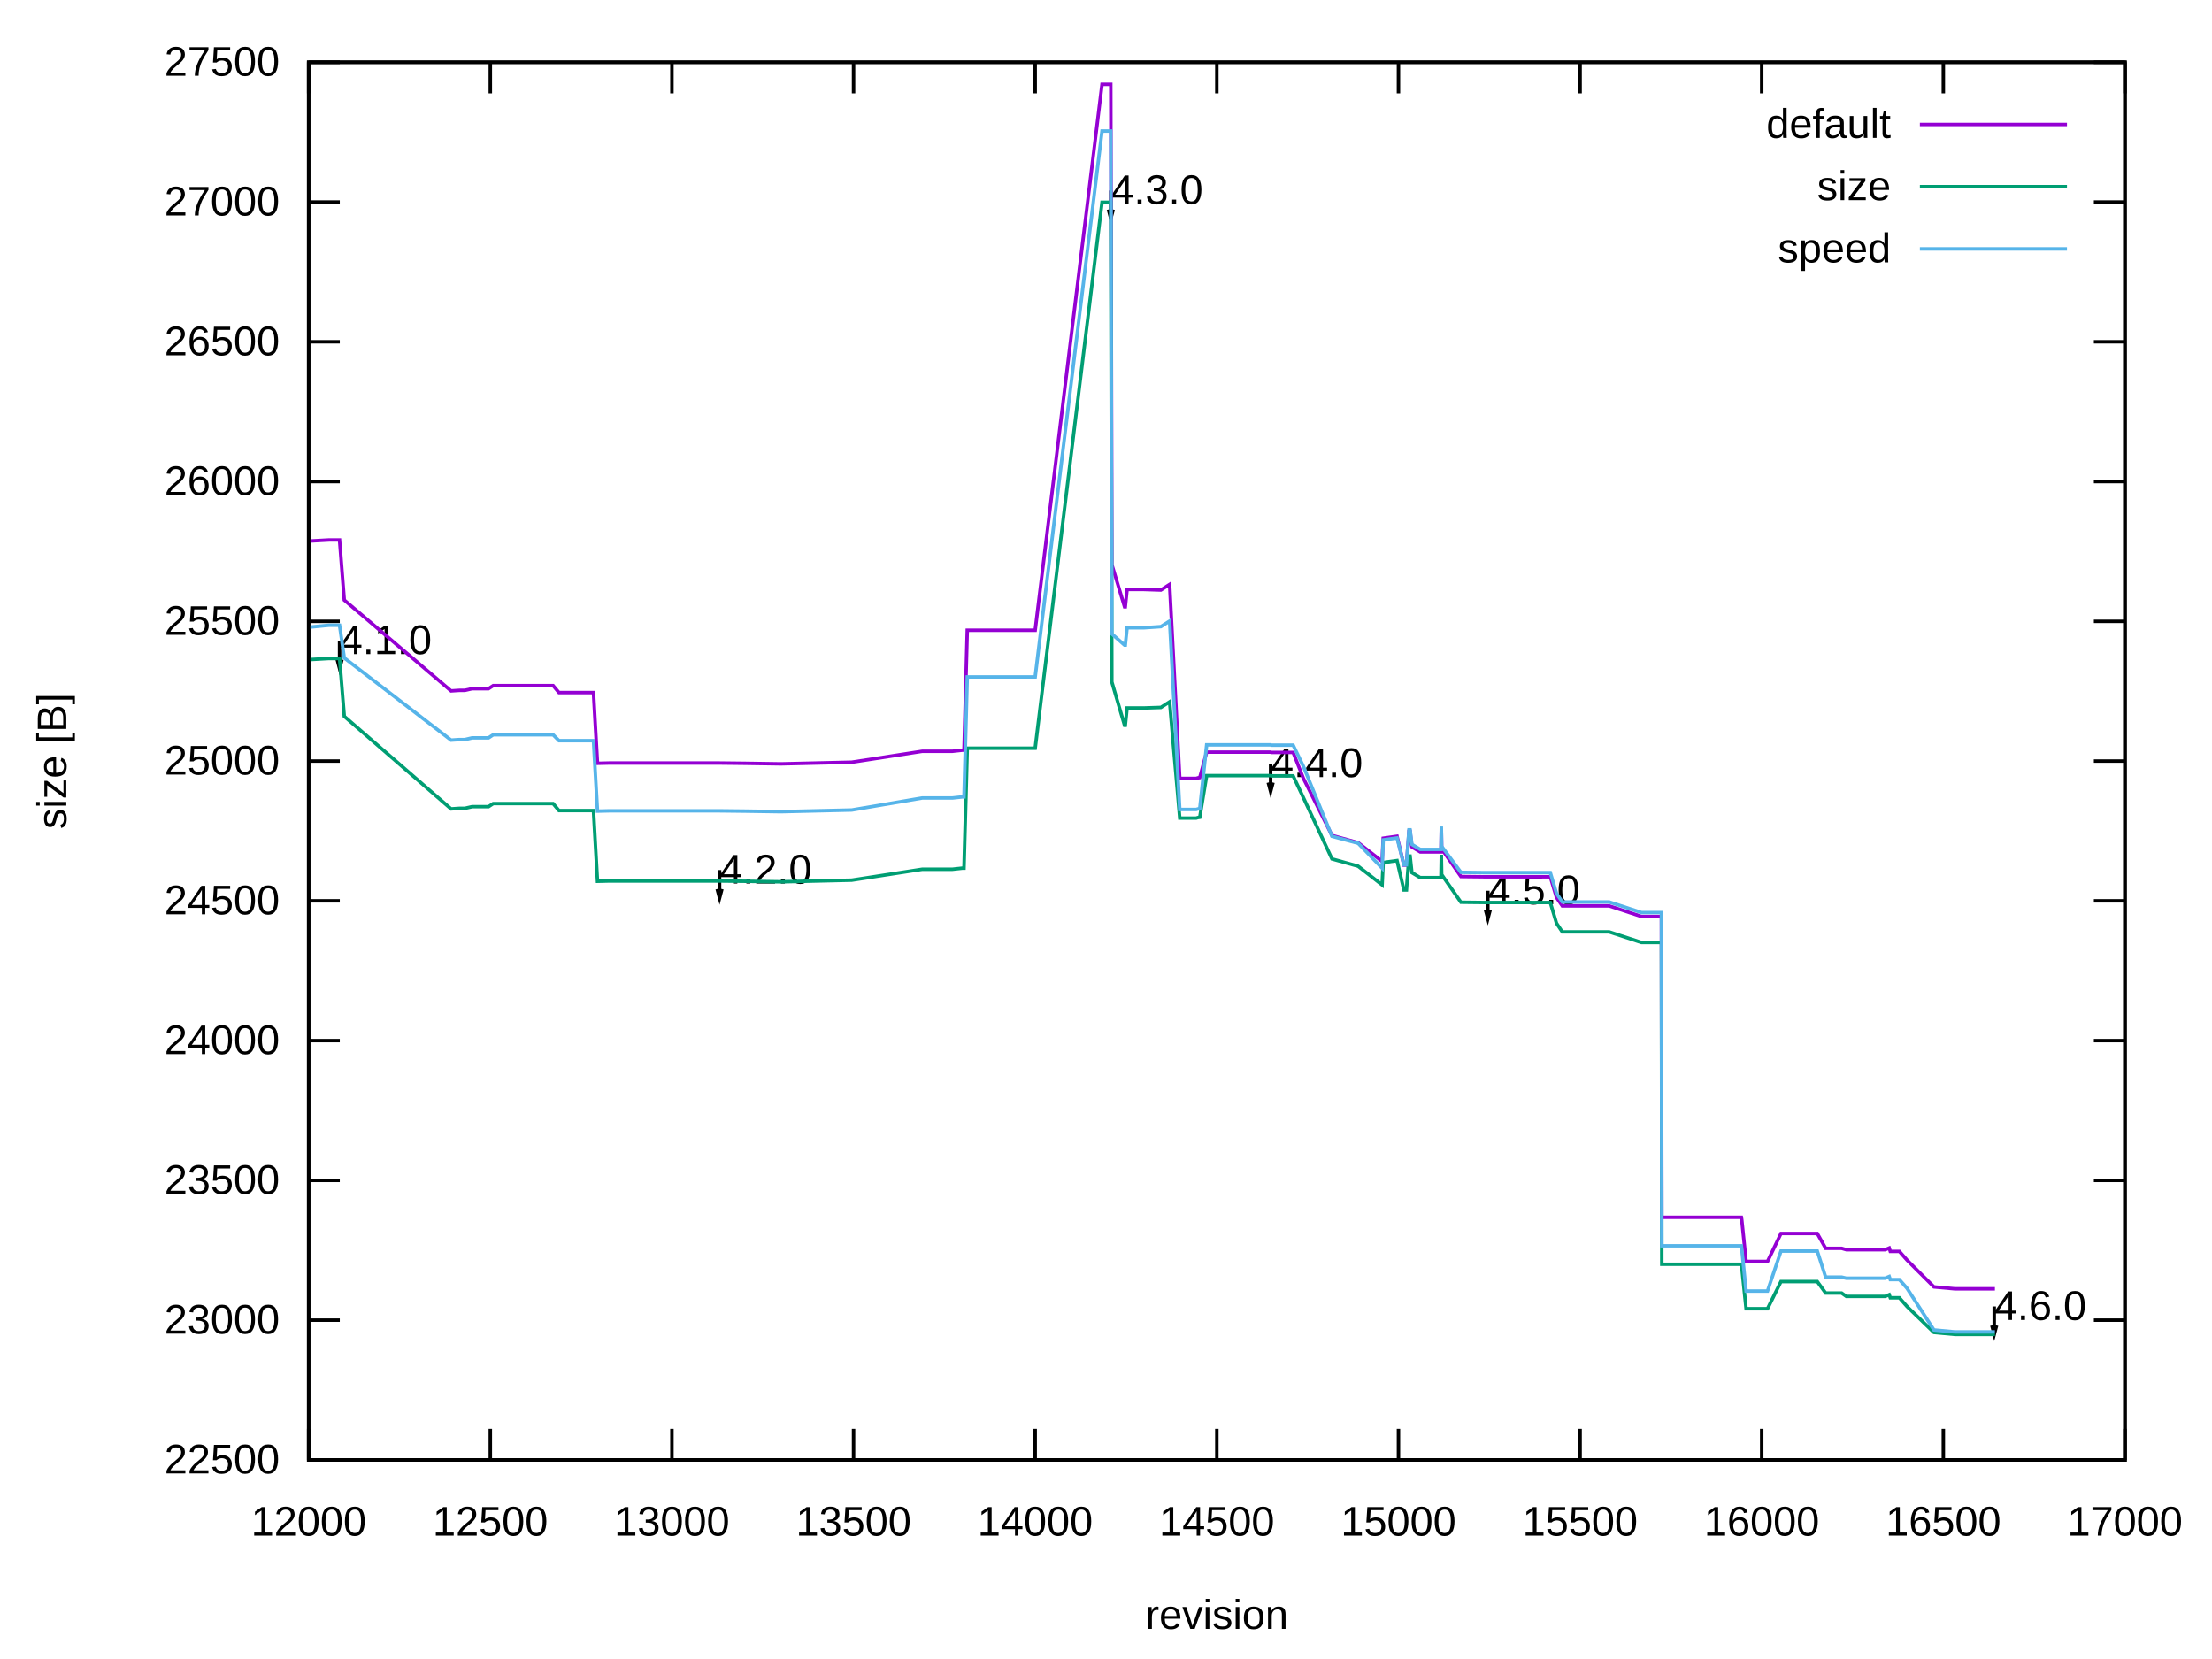
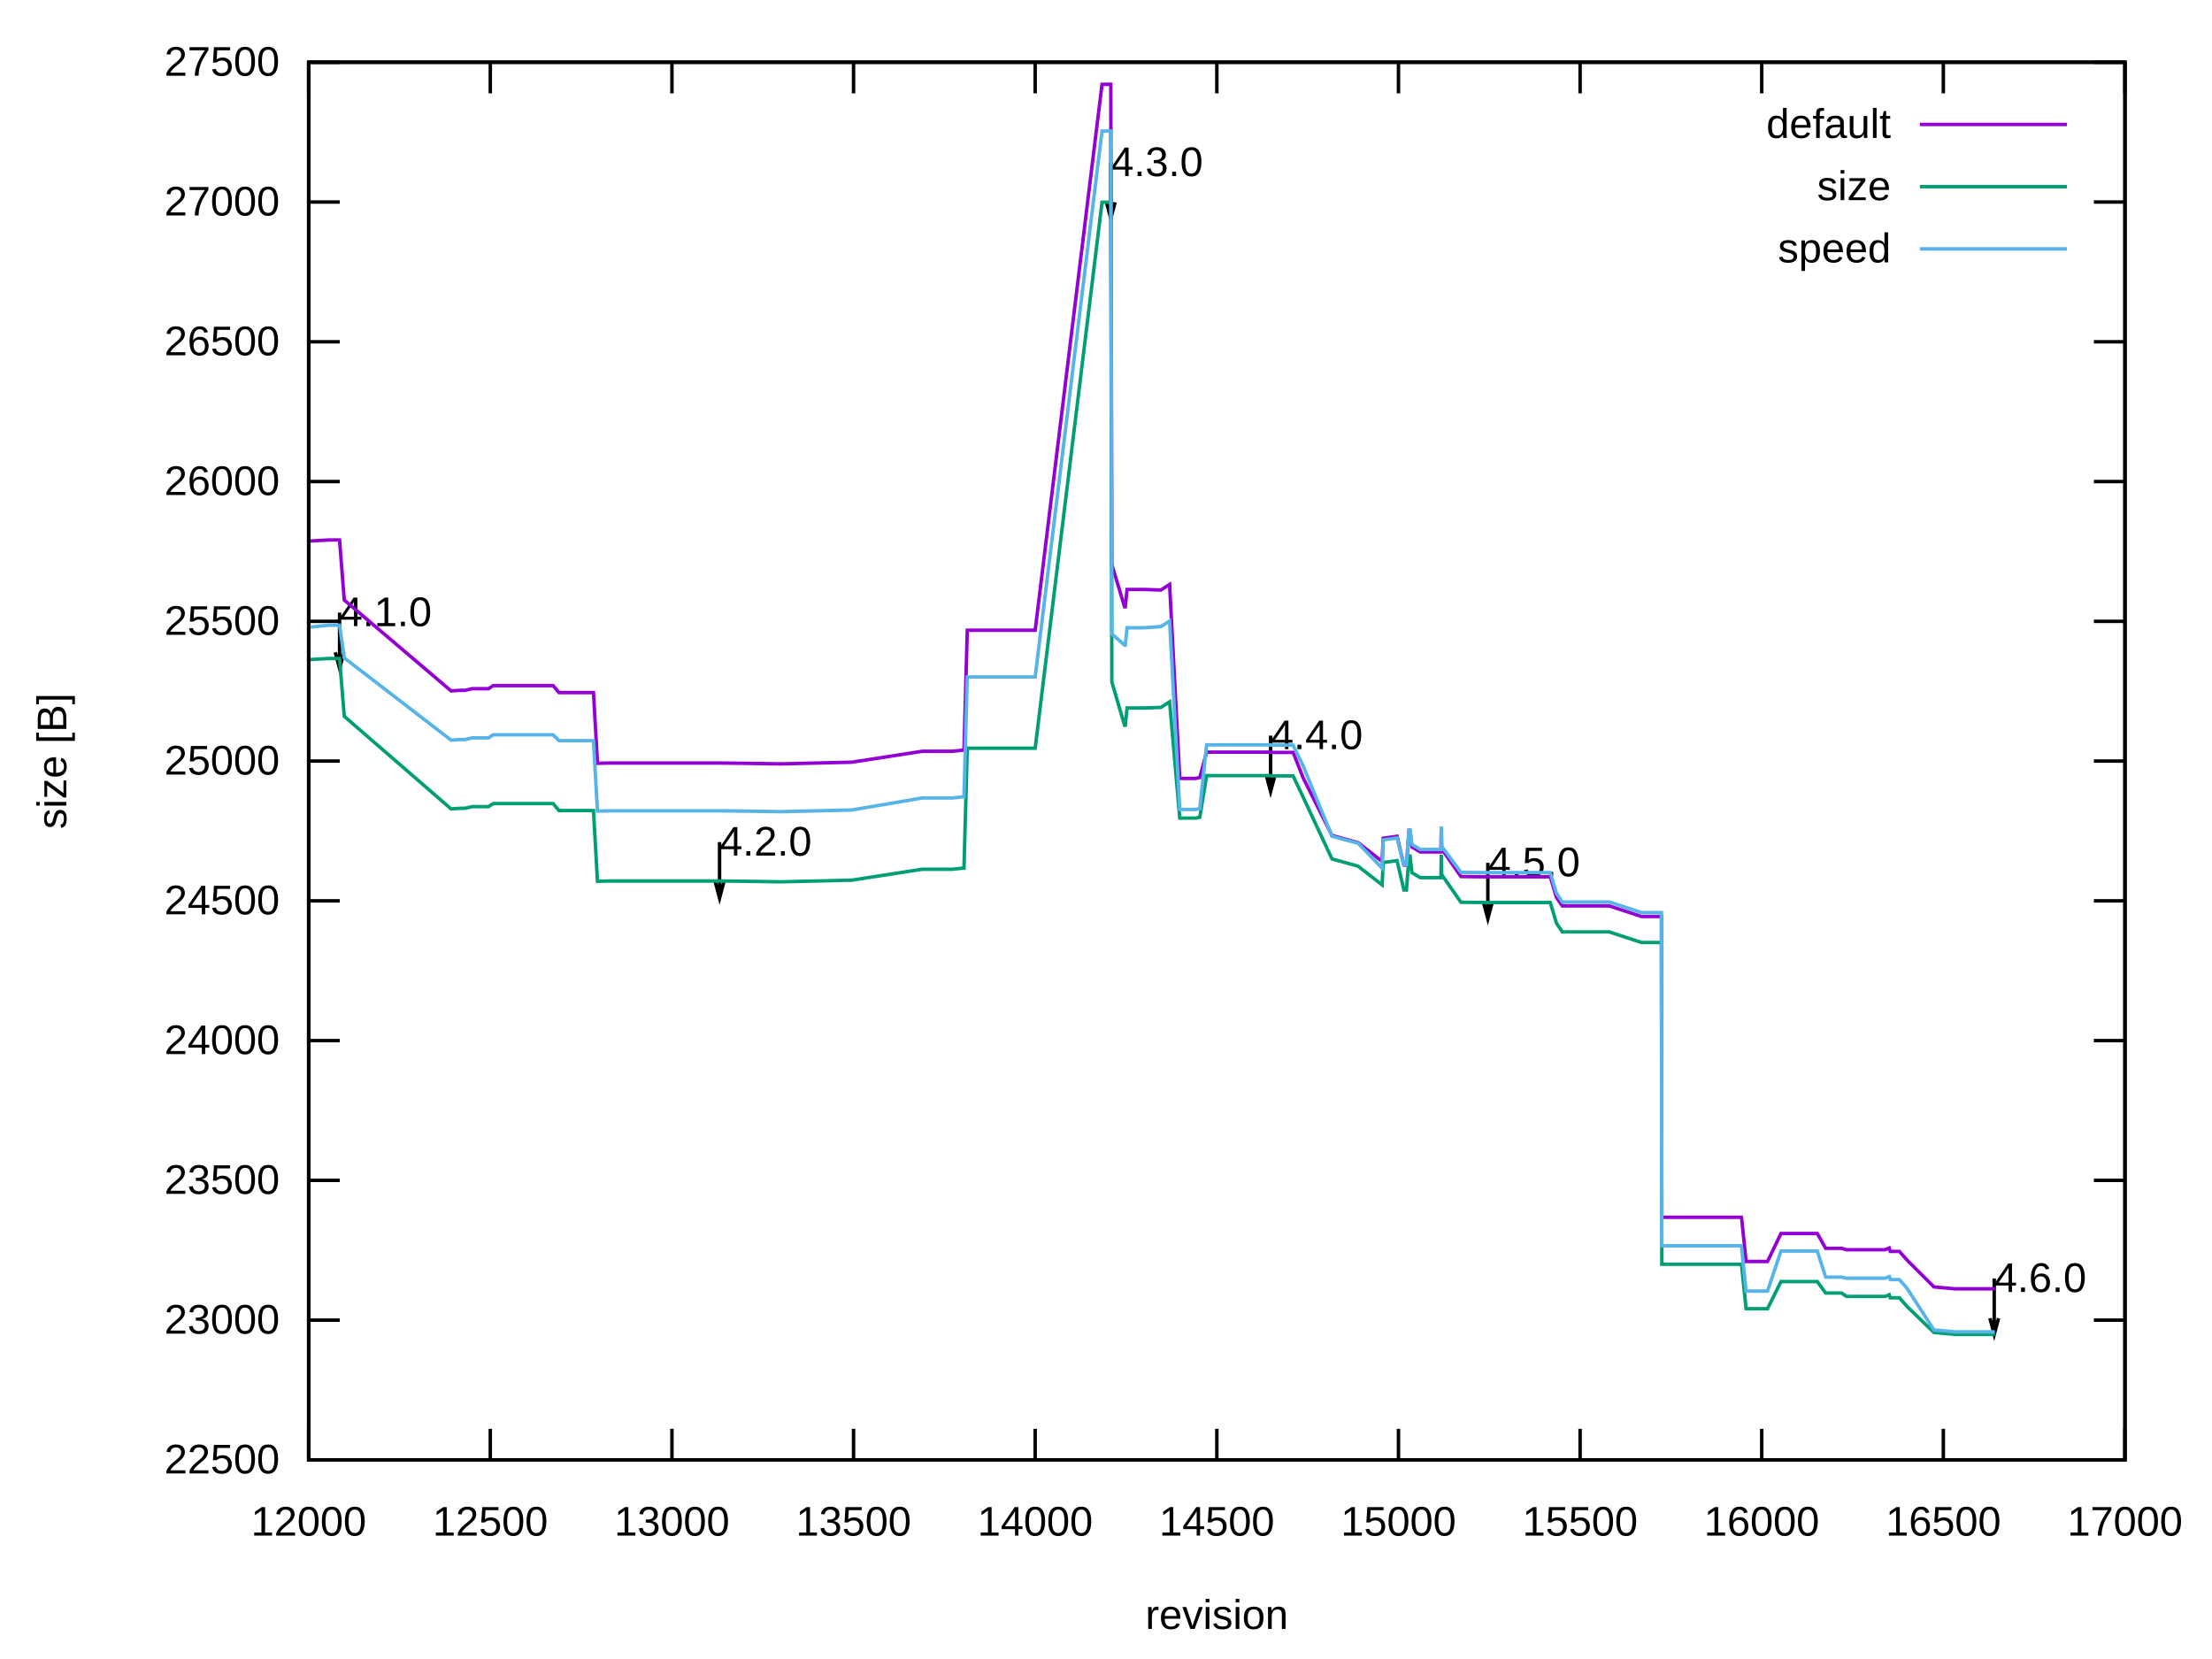
<svg xmlns="http://www.w3.org/2000/svg" xmlns:xlink="http://www.w3.org/1999/xlink" width="640" height="480" viewBox="0 0 640 480">
  <g id="gnuplot_canvas">
    <rect x="0" y="0" width="640" height="480" fill="none" />
    <defs>
      <circle id="gpDot" r="0.5" stroke-width="0.5" stroke="currentColor" />
      <path id="gpPt0" stroke-width="0.222" stroke="currentColor" d="M-1,0 h2 M0,-1 v2" />
      <path id="gpPt1" stroke-width="0.222" stroke="currentColor" d="M-1,-1 L1,1 M1,-1 L-1,1" />
      <path id="gpPt2" stroke-width="0.222" stroke="currentColor" d="M-1,0 L1,0 M0,-1 L0,1 M-1,-1 L1,1 M-1,1 L1,-1" />
      <rect id="gpPt3" stroke-width="0.222" stroke="currentColor" x="-1" y="-1" width="2" height="2" />
      <rect id="gpPt4" stroke-width="0.222" stroke="currentColor" fill="currentColor" x="-1" y="-1" width="2" height="2" />
      <circle id="gpPt5" stroke-width="0.222" stroke="currentColor" cx="0" cy="0" r="1" />
      <use xlink:href="#gpPt5" id="gpPt6" fill="currentColor" stroke="none" />
      <path id="gpPt7" stroke-width="0.222" stroke="currentColor" d="M0,-1.33 L-1.33,0.67 L1.33,0.67 z" />
      <use xlink:href="#gpPt7" id="gpPt8" fill="currentColor" stroke="none" />
      <use xlink:href="#gpPt7" id="gpPt9" stroke="currentColor" transform="rotate(180)" />
      <use xlink:href="#gpPt9" id="gpPt10" fill="currentColor" stroke="none" />
      <use xlink:href="#gpPt3" id="gpPt11" stroke="currentColor" transform="rotate(45)" />
      <use xlink:href="#gpPt11" id="gpPt12" fill="currentColor" stroke="none" />
      <path id="gpPt13" stroke-width="0.222" stroke="currentColor" d="M0,1.330 L1.265,0.411 L0.782,-1.067 L-0.782,-1.076 L-1.265,0.411 z" />
      <use xlink:href="#gpPt13" id="gpPt14" fill="currentColor" stroke="none" />
      <filter id="textbox" filterUnits="objectBoundingBox" x="0" y="0" height="1" width="1">
        <feFlood flood-color="white" flood-opacity="1" result="bgnd" />
        <feComposite in="SourceGraphic" in2="bgnd" operator="atop" />
      </filter>
      <filter id="greybox" filterUnits="objectBoundingBox" x="0" y="0" height="1" width="1">
        <feFlood flood-color="lightgrey" flood-opacity="1" result="grey" />
        <feComposite in="SourceGraphic" in2="grey" operator="atop" />
      </filter>
    </defs>
    <g fill="none" color="white" stroke="currentColor" stroke-width="1.00" stroke-linecap="butt" stroke-linejoin="miter">
</g>
    <g fill="none" color="black" stroke="currentColor" stroke-width="1.00" stroke-linecap="butt" stroke-linejoin="miter">
      <path stroke="black" d="M89.31,422.40 L98.31,422.40 M614.82,422.40 L605.82,422.40  " />
      <g transform="translate(80.92,426.30)" stroke="none" fill="black" font-family="Arial" font-size="12.00" text-anchor="end">
        <text>
          <tspan font-family="Arial"> 22500</tspan>
        </text>
      </g>
    </g>
    <g fill="none" color="black" stroke="currentColor" stroke-width="1.00" stroke-linecap="butt" stroke-linejoin="miter">
      <path stroke="black" d="M89.31,381.96 L98.31,381.96 M614.82,381.96 L605.82,381.96  " />
      <g transform="translate(80.92,385.86)" stroke="none" fill="black" font-family="Arial" font-size="12.00" text-anchor="end">
        <text>
          <tspan font-family="Arial"> 23000</tspan>
        </text>
      </g>
    </g>
    <g fill="none" color="black" stroke="currentColor" stroke-width="1.00" stroke-linecap="butt" stroke-linejoin="miter">
      <path stroke="black" d="M89.31,341.52 L98.31,341.52 M614.82,341.52 L605.82,341.52  " />
      <g transform="translate(80.92,345.42)" stroke="none" fill="black" font-family="Arial" font-size="12.00" text-anchor="end">
        <text>
          <tspan font-family="Arial"> 23500</tspan>
        </text>
      </g>
    </g>
    <g fill="none" color="black" stroke="currentColor" stroke-width="1.00" stroke-linecap="butt" stroke-linejoin="miter">
      <path stroke="black" d="M89.31,301.08 L98.31,301.08 M614.82,301.08 L605.82,301.08  " />
      <g transform="translate(80.92,304.98)" stroke="none" fill="black" font-family="Arial" font-size="12.00" text-anchor="end">
        <text>
          <tspan font-family="Arial"> 24000</tspan>
        </text>
      </g>
    </g>
    <g fill="none" color="black" stroke="currentColor" stroke-width="1.00" stroke-linecap="butt" stroke-linejoin="miter">
      <path stroke="black" d="M89.31,260.64 L98.31,260.64 M614.82,260.64 L605.82,260.64  " />
      <g transform="translate(80.92,264.54)" stroke="none" fill="black" font-family="Arial" font-size="12.00" text-anchor="end">
        <text>
          <tspan font-family="Arial"> 24500</tspan>
        </text>
      </g>
    </g>
    <g fill="none" color="black" stroke="currentColor" stroke-width="1.00" stroke-linecap="butt" stroke-linejoin="miter">
      <path stroke="black" d="M89.31,220.20 L98.31,220.20 M614.82,220.20 L605.82,220.20  " />
      <g transform="translate(80.92,224.10)" stroke="none" fill="black" font-family="Arial" font-size="12.00" text-anchor="end">
        <text>
          <tspan font-family="Arial"> 25000</tspan>
        </text>
      </g>
    </g>
    <g fill="none" color="black" stroke="currentColor" stroke-width="1.00" stroke-linecap="butt" stroke-linejoin="miter">
      <path stroke="black" d="M89.31,179.77 L98.31,179.77 M614.82,179.77 L605.82,179.77  " />
      <g transform="translate(80.92,183.67)" stroke="none" fill="black" font-family="Arial" font-size="12.00" text-anchor="end">
        <text>
          <tspan font-family="Arial"> 25500</tspan>
        </text>
      </g>
    </g>
    <g fill="none" color="black" stroke="currentColor" stroke-width="1.00" stroke-linecap="butt" stroke-linejoin="miter">
      <path stroke="black" d="M89.31,139.33 L98.31,139.33 M614.82,139.33 L605.82,139.33  " />
      <g transform="translate(80.92,143.23)" stroke="none" fill="black" font-family="Arial" font-size="12.00" text-anchor="end">
        <text>
          <tspan font-family="Arial"> 26000</tspan>
        </text>
      </g>
    </g>
    <g fill="none" color="black" stroke="currentColor" stroke-width="1.00" stroke-linecap="butt" stroke-linejoin="miter">
      <path stroke="black" d="M89.31,98.89 L98.31,98.89 M614.82,98.89 L605.82,98.89  " />
      <g transform="translate(80.92,102.79)" stroke="none" fill="black" font-family="Arial" font-size="12.00" text-anchor="end">
        <text>
          <tspan font-family="Arial"> 26500</tspan>
        </text>
      </g>
    </g>
    <g fill="none" color="black" stroke="currentColor" stroke-width="1.00" stroke-linecap="butt" stroke-linejoin="miter">
      <path stroke="black" d="M89.31,58.45 L98.31,58.45 M614.82,58.45 L605.82,58.45  " />
      <g transform="translate(80.92,62.35)" stroke="none" fill="black" font-family="Arial" font-size="12.00" text-anchor="end">
        <text>
          <tspan font-family="Arial"> 27000</tspan>
        </text>
      </g>
    </g>
    <g fill="none" color="black" stroke="currentColor" stroke-width="1.00" stroke-linecap="butt" stroke-linejoin="miter">
      <path stroke="black" d="M89.31,18.01 L98.31,18.01 M614.82,18.01 L605.82,18.01  " />
      <g transform="translate(80.92,21.91)" stroke="none" fill="black" font-family="Arial" font-size="12.00" text-anchor="end">
        <text>
          <tspan font-family="Arial"> 27500</tspan>
        </text>
      </g>
    </g>
    <g fill="none" color="black" stroke="currentColor" stroke-width="1.00" stroke-linecap="butt" stroke-linejoin="miter">
      <path stroke="black" d="M89.31,422.40 L89.31,413.40 M89.31,18.01 L89.31,27.01  " />
      <g transform="translate(89.31,444.30)" stroke="none" fill="black" font-family="Arial" font-size="12.00" text-anchor="middle">
        <text>
          <tspan font-family="Arial"> 12000</tspan>
        </text>
      </g>
    </g>
    <g fill="none" color="black" stroke="currentColor" stroke-width="1.00" stroke-linecap="butt" stroke-linejoin="miter">
      <path stroke="black" d="M141.86,422.40 L141.86,413.40 M141.86,18.01 L141.86,27.01  " />
      <g transform="translate(141.86,444.30)" stroke="none" fill="black" font-family="Arial" font-size="12.00" text-anchor="middle">
        <text>
          <tspan font-family="Arial"> 12500</tspan>
        </text>
      </g>
    </g>
    <g fill="none" color="black" stroke="currentColor" stroke-width="1.00" stroke-linecap="butt" stroke-linejoin="miter">
      <path stroke="black" d="M194.41,422.40 L194.41,413.40 M194.41,18.01 L194.41,27.01  " />
      <g transform="translate(194.41,444.30)" stroke="none" fill="black" font-family="Arial" font-size="12.00" text-anchor="middle">
        <text>
          <tspan font-family="Arial"> 13000</tspan>
        </text>
      </g>
    </g>
    <g fill="none" color="black" stroke="currentColor" stroke-width="1.00" stroke-linecap="butt" stroke-linejoin="miter">
      <path stroke="black" d="M246.96,422.40 L246.96,413.40 M246.96,18.01 L246.96,27.01  " />
      <g transform="translate(246.96,444.30)" stroke="none" fill="black" font-family="Arial" font-size="12.00" text-anchor="middle">
        <text>
          <tspan font-family="Arial"> 13500</tspan>
        </text>
      </g>
    </g>
    <g fill="none" color="black" stroke="currentColor" stroke-width="1.00" stroke-linecap="butt" stroke-linejoin="miter">
      <path stroke="black" d="M299.51,422.40 L299.51,413.40 M299.51,18.01 L299.51,27.01  " />
      <g transform="translate(299.51,444.30)" stroke="none" fill="black" font-family="Arial" font-size="12.00" text-anchor="middle">
        <text>
          <tspan font-family="Arial"> 14000</tspan>
        </text>
      </g>
    </g>
    <g fill="none" color="black" stroke="currentColor" stroke-width="1.00" stroke-linecap="butt" stroke-linejoin="miter">
      <path stroke="black" d="M352.07,422.40 L352.07,413.40 M352.07,18.01 L352.07,27.01  " />
      <g transform="translate(352.07,444.30)" stroke="none" fill="black" font-family="Arial" font-size="12.00" text-anchor="middle">
        <text>
          <tspan font-family="Arial"> 14500</tspan>
        </text>
      </g>
    </g>
    <g fill="none" color="black" stroke="currentColor" stroke-width="1.00" stroke-linecap="butt" stroke-linejoin="miter">
      <path stroke="black" d="M404.62,422.40 L404.62,413.40 M404.62,18.01 L404.62,27.01  " />
      <g transform="translate(404.62,444.30)" stroke="none" fill="black" font-family="Arial" font-size="12.00" text-anchor="middle">
        <text>
          <tspan font-family="Arial"> 15000</tspan>
        </text>
      </g>
    </g>
    <g fill="none" color="black" stroke="currentColor" stroke-width="1.00" stroke-linecap="butt" stroke-linejoin="miter">
      <path stroke="black" d="M457.17,422.40 L457.17,413.40 M457.17,18.01 L457.17,27.01  " />
      <g transform="translate(457.17,444.30)" stroke="none" fill="black" font-family="Arial" font-size="12.00" text-anchor="middle">
        <text>
          <tspan font-family="Arial"> 15500</tspan>
        </text>
      </g>
    </g>
    <g fill="none" color="black" stroke="currentColor" stroke-width="1.00" stroke-linecap="butt" stroke-linejoin="miter">
      <path stroke="black" d="M509.72,422.40 L509.72,413.40 M509.72,18.01 L509.72,27.01  " />
      <g transform="translate(509.72,444.30)" stroke="none" fill="black" font-family="Arial" font-size="12.00" text-anchor="middle">
        <text>
          <tspan font-family="Arial"> 16000</tspan>
        </text>
      </g>
    </g>
    <g fill="none" color="black" stroke="currentColor" stroke-width="1.00" stroke-linecap="butt" stroke-linejoin="miter">
      <path stroke="black" d="M562.27,422.40 L562.27,413.40 M562.27,18.01 L562.27,27.01  " />
      <g transform="translate(562.27,444.30)" stroke="none" fill="black" font-family="Arial" font-size="12.00" text-anchor="middle">
        <text>
          <tspan font-family="Arial"> 16500</tspan>
        </text>
      </g>
    </g>
    <g fill="none" color="black" stroke="currentColor" stroke-width="1.00" stroke-linecap="butt" stroke-linejoin="miter">
      <path stroke="black" d="M614.82,422.40 L614.82,413.40 M614.82,18.01 L614.82,27.01  " />
      <g transform="translate(614.82,444.30)" stroke="none" fill="black" font-family="Arial" font-size="12.00" text-anchor="middle">
        <text>
          <tspan font-family="Arial"> 17000</tspan>
        </text>
      </g>
    </g>
    <g fill="none" color="black" stroke="currentColor" stroke-width="1.00" stroke-linecap="butt" stroke-linejoin="miter">
</g>
    <g fill="none" color="black" stroke="currentColor" stroke-width="1.00" stroke-linecap="butt" stroke-linejoin="miter">
      <path stroke="black" d="M89.31,18.01 L89.31,422.40 L614.82,422.40 L614.82,18.01 L89.31,18.01 Z  " />
-       <g transform="translate(98.24,189.25)" stroke="none" fill="black" font-family="Arial" font-size="12.00" text-anchor="start">
+       <g transform="translate(98.24,181.16)" stroke="none" fill="black" font-family="Arial" font-size="12.00" text-anchor="start">
        <text>
          <tspan font-family="Arial">4.1.0</tspan>
        </text>
      </g>
-       <g transform="translate(208.18,255.65)" stroke="none" fill="black" font-family="Arial" font-size="12.00" text-anchor="start">
+       <g transform="translate(208.18,247.56)" stroke="none" fill="black" font-family="Arial" font-size="12.00" text-anchor="start">
        <text>
          <tspan font-family="Arial">4.2.0</tspan>
        </text>
      </g>
-       <g transform="translate(321.38,59.03)" stroke="none" fill="black" font-family="Arial" font-size="12.00" text-anchor="start">
+       <g transform="translate(321.38,50.95)" stroke="none" fill="black" font-family="Arial" font-size="12.00" text-anchor="start">
        <text>
          <tspan font-family="Arial">4.3.0</tspan>
        </text>
      </g>
-       <g transform="translate(367.62,224.83)" stroke="none" fill="black" font-family="Arial" font-size="12.00" text-anchor="start">
+       <g transform="translate(367.62,216.75)" stroke="none" fill="black" font-family="Arial" font-size="12.00" text-anchor="start">
        <text>
          <tspan font-family="Arial">4.4.0</tspan>
        </text>
      </g>
-       <g transform="translate(430.47,261.63)" stroke="none" fill="black" font-family="Arial" font-size="12.00" text-anchor="start">
+       <g transform="translate(430.47,253.54)" stroke="none" fill="black" font-family="Arial" font-size="12.00" text-anchor="start">
        <text>
          <tspan font-family="Arial">4.5.0</tspan>
        </text>
      </g>
-       <g transform="translate(576.98,381.90)" stroke="none" fill="black" font-family="Arial" font-size="12.00" text-anchor="start">
+       <g transform="translate(576.98,373.81)" stroke="none" fill="black" font-family="Arial" font-size="12.00" text-anchor="start">
        <text>
          <tspan font-family="Arial">4.6.0</tspan>
        </text>
      </g>
    </g>
    <g fill="none" color="black" stroke="currentColor" stroke-width="1.00" stroke-linecap="butt" stroke-linejoin="miter">
-       <path stroke="black" d="M97.56,190.82 L98.25,193.42 L98.94,190.82 M98.25,185.34 L98.25,193.42  " />
-     </g>
-     <g fill="none" color="black" stroke="currentColor" stroke-width="1.00" stroke-linecap="butt" stroke-linejoin="miter">
-       <path stroke="black" d="M207.50,257.23 L208.19,259.83 L208.88,257.23 M208.19,251.74 L208.19,259.83  " />
-     </g>
-     <g fill="none" color="black" stroke="currentColor" stroke-width="1.00" stroke-linecap="butt" stroke-linejoin="miter">
-       <path stroke="black" d="M320.70,60.61 L321.39,63.21 L322.08,60.61 M321.39,55.12 L321.39,63.21  " />
-     </g>
-     <g fill="none" color="black" stroke="currentColor" stroke-width="1.00" stroke-linecap="butt" stroke-linejoin="miter">
-       <path stroke="black" d="M366.94,226.41 L367.63,229.01 L368.32,226.41 M367.63,220.92 L367.63,229.01  " />
-     </g>
-     <g fill="none" color="black" stroke="currentColor" stroke-width="1.00" stroke-linecap="butt" stroke-linejoin="miter">
-       <path stroke="black" d="M429.79,263.21 L430.48,265.81 L431.17,263.21 M430.48,257.72 L430.48,265.81  " />
-     </g>
-     <g fill="none" color="black" stroke="currentColor" stroke-width="1.00" stroke-linecap="butt" stroke-linejoin="miter">
-       <path stroke="black" d="M576.30,383.48 L576.99,386.08 L577.68,383.48 M576.99,377.99 L576.99,386.08  " />
+       <path stroke="black" d="M97.00,188.74 L98.25,193.42 L99.50,188.74 M98.25,177.25 L98.25,193.42  " />
+     </g>
+     <g fill="none" color="black" stroke="currentColor" stroke-width="1.00" stroke-linecap="butt" stroke-linejoin="miter">
+       <path stroke="black" d="M206.94,255.15 L208.19,259.83 L209.44,255.15 M208.19,243.65 L208.19,259.83  " />
+     </g>
+     <g fill="none" color="black" stroke="currentColor" stroke-width="1.00" stroke-linecap="butt" stroke-linejoin="miter">
+       <path stroke="black" d="M320.14,58.53 L321.39,63.21 L322.64,58.53 M321.39,47.04 L321.39,63.21  " />
+     </g>
+     <g fill="none" color="black" stroke="currentColor" stroke-width="1.00" stroke-linecap="butt" stroke-linejoin="miter">
+       <path stroke="black" d="M366.38,224.33 L367.63,229.01 L368.88,224.33 M367.63,212.84 L367.63,229.01  " />
+     </g>
+     <g fill="none" color="black" stroke="currentColor" stroke-width="1.00" stroke-linecap="butt" stroke-linejoin="miter">
+       <path stroke="black" d="M429.23,261.13 L430.48,265.81 L431.73,261.13 M430.48,249.63 L430.48,265.81  " />
+     </g>
+     <g fill="none" color="black" stroke="currentColor" stroke-width="1.00" stroke-linecap="butt" stroke-linejoin="miter">
+       <path stroke="black" d="M575.74,381.40 L576.99,386.08 L578.24,381.40 M576.99,369.90 L576.99,386.08  " />
    </g>
    <g fill="none" color="black" stroke="currentColor" stroke-width="1.00" stroke-linecap="butt" stroke-linejoin="miter">
</g>
    <g id="gnuplot_plot_1">
      <g fill="none" color="black" stroke="currentColor" stroke-width="1.00" stroke-linecap="butt" stroke-linejoin="miter">
        <g transform="translate(547.09,39.91)" stroke="none" fill="black" font-family="Arial" font-size="12.00" text-anchor="end">
          <text>
            <tspan font-family="Arial">default</tspan>
          </text>
        </g>
      </g>
      <g fill="none" color="black" stroke="currentColor" stroke-width="1.00" stroke-linecap="butt" stroke-linejoin="miter">
        <path stroke="rgb(148,   0, 211)" d="M555.48,36.01 L598.04,36.01 M89.42,156.55 L95.20,156.23 L98.24,156.23 L99.61,173.62 L130.51,199.90 L132.93,199.74   L134.50,199.74 L136.61,199.26 L138.08,199.26 L140.60,199.26 L141.34,199.26 L142.70,198.37 L156.79,198.37 L160.04,198.37   L161.73,200.39 L162.04,200.39 L167.72,200.39 L171.71,200.39 L172.87,220.85 L176.23,220.77 L179.91,220.77 L181.27,220.77   L182.96,220.77 L183.90,220.77 L191.15,220.77 L208.18,220.77 L215.43,220.85 L225.94,221.01 L246.44,220.53 L266.83,217.37   L268.93,217.37 L273.03,217.37 L275.55,217.37 L278.49,217.05 L278.91,217.05 L279.86,182.35 L281.12,182.35 L283.22,182.35   L287.43,182.35 L289.00,182.35 L299.51,182.35 L318.85,24.40 L321.38,24.40 L321.69,163.35 L325.37,175.56 L325.58,175.56   L326.10,170.55 L331.04,170.55 L335.88,170.71 L338.40,169.09 L341.34,225.22 L342.08,225.22 L346.07,225.22 L346.60,225.06   L347.13,224.98 L349.12,217.62 L353.12,217.62 L355.01,217.62 L367.62,217.62 L367.83,217.70 L374.14,217.70 L377.08,225.14   L385.38,241.72 L392.95,243.82 L399.89,249.24 L400.20,242.53 L404.20,241.96 L406.19,250.29 L406.93,250.29 L407.66,240.51   L407.98,240.51 L408.50,245.03 L410.92,246.49 L414.39,246.49 L415.55,246.49 L416.91,246.49 L417.02,239.86 L417.12,245.60   L422.69,253.61 L429.84,253.69 L430.47,253.69 L437.93,253.69 L448.55,253.69 L450.34,259.67 L452.02,262.10 L455.70,262.10   L462.42,262.10 L465.58,262.10 L474.93,265.17 L480.71,265.17 L480.81,352.20 L485.33,352.20 L498.16,352.20 L498.26,352.20   L503.83,352.20 L503.94,352.84 L505.20,364.98 L511.40,364.98 L515.29,356.89 L525.80,356.89 L528.22,361.18 L532.84,361.18   L534.21,361.58 L541.77,361.58 L542.40,361.58 L545.45,361.58 L546.61,361.09 L546.92,362.07 L549.55,362.07 L551.76,364.57   L559.54,372.34 L565.63,372.90 L576.98,372.90 L577.19,372.90  " />
      </g>
    </g>
    <g id="gnuplot_plot_2">
      <g fill="none" color="black" stroke="currentColor" stroke-width="1.00" stroke-linecap="butt" stroke-linejoin="miter">
        <g transform="translate(547.09,57.91)" stroke="none" fill="black" font-family="Arial" font-size="12.00" text-anchor="end">
          <text>
            <tspan font-family="Arial">size</tspan>
          </text>
        </g>
      </g>
      <g fill="none" color="black" stroke="currentColor" stroke-width="1.00" stroke-linecap="butt" stroke-linejoin="miter">
        <path stroke="rgb(  0, 158, 115)" d="M555.48,54.01 L598.04,54.01 M89.42,190.85 L95.20,190.52 L98.24,190.52 L99.61,207.26 L130.51,234.04 L132.93,233.87   L134.50,233.87 L136.61,233.39 L138.08,233.39 L140.60,233.39 L141.34,233.39 L142.70,232.50 L156.79,232.50 L160.04,232.50   L161.73,234.52 L162.04,234.52 L167.72,234.52 L171.71,234.52 L172.87,254.98 L176.23,254.90 L179.91,254.90 L181.27,254.90   L182.96,254.90 L183.90,254.90 L191.15,254.90 L208.18,254.90 L215.43,254.98 L225.94,255.14 L246.44,254.66 L266.83,251.50   L268.93,251.50 L273.03,251.50 L275.55,251.50 L278.49,251.18 L278.91,251.18 L279.86,216.48 L281.12,216.48 L283.22,216.48   L287.43,216.48 L289.00,216.48 L299.51,216.48 L318.85,58.53 L321.38,58.53 L321.69,197.32 L325.37,209.85 L325.58,209.85   L326.10,204.84 L331.04,204.84 L335.88,204.68 L338.40,203.06 L341.34,236.70 L342.08,236.70 L346.07,236.70 L346.60,236.54   L347.13,236.46 L349.12,224.41 L353.12,224.41 L355.01,224.41 L367.62,224.41 L367.83,224.49 L374.14,224.49 L377.08,230.72   L385.38,248.51 L392.95,250.62 L399.89,256.03 L400.20,249.56 L404.20,249.00 L406.19,257.49 L406.93,257.49 L407.66,247.70   L407.98,247.70 L408.50,252.48 L410.92,253.93 L414.39,253.93 L415.55,253.93 L416.91,253.93 L417.02,247.30 L417.12,253.04   L422.69,261.05 L429.84,261.13 L430.47,261.13 L437.93,261.13 L448.55,261.13 L450.34,267.11 L452.02,269.62 L455.70,269.62   L462.42,269.62 L465.58,269.62 L474.93,272.69 L480.71,272.69 L480.81,365.79 L485.33,365.79 L498.16,365.79 L498.26,365.79   L503.83,365.79 L503.94,366.51 L505.20,378.65 L511.40,378.65 L515.29,370.80 L525.80,370.80 L528.22,374.12 L532.84,374.12   L534.21,375.09 L541.77,375.09 L542.40,375.09 L545.45,375.09 L546.61,374.60 L546.92,375.49 L549.55,375.49 L551.76,378.00   L559.54,385.52 L565.63,386.09 L576.98,386.09 L577.19,386.09  " />
      </g>
    </g>
    <g id="gnuplot_plot_3">
      <g fill="none" color="black" stroke="currentColor" stroke-width="1.00" stroke-linecap="butt" stroke-linejoin="miter">
        <g transform="translate(547.09,75.91)" stroke="none" fill="black" font-family="Arial" font-size="12.00" text-anchor="end">
          <text>
            <tspan font-family="Arial">speed</tspan>
          </text>
        </g>
      </g>
      <g fill="none" color="black" stroke="currentColor" stroke-width="1.00" stroke-linecap="butt" stroke-linejoin="miter">
        <path stroke="rgb( 86, 180, 233)" d="M555.48,72.01 L598.04,72.01 M89.42,181.46 L95.20,180.90 L98.24,180.90 L99.61,190.36 L130.51,214.14 L132.93,213.98   L134.50,213.98 L136.61,213.49 L138.08,213.49 L140.60,213.49 L141.34,213.49 L142.70,212.60 L156.79,212.60 L160.04,212.60   L161.73,214.30 L162.04,214.30 L167.72,214.30 L171.71,214.30 L172.87,234.68 L176.23,234.60 L179.91,234.60 L181.27,234.60   L182.96,234.60 L183.90,234.60 L191.15,234.60 L208.18,234.60 L215.43,234.68 L225.94,234.84 L246.44,234.36 L266.83,230.88   L268.93,230.88 L273.03,230.88 L275.55,230.88 L278.49,230.56 L278.91,230.56 L279.86,195.86 L281.12,195.86 L283.22,195.86   L287.43,195.86 L289.00,195.86 L299.51,195.86 L318.85,37.91 L321.38,37.91 L321.69,183.41 L325.37,186.64 L325.58,186.64   L326.10,181.63 L331.04,181.63 L335.88,181.30 L338.40,179.69 L341.34,234.20 L342.08,234.20 L346.07,234.20 L346.60,234.04   L347.13,233.95 L349.12,215.51 L353.12,215.51 L355.01,215.51 L367.62,215.51 L367.83,215.59 L374.14,215.59 L377.08,221.66   L385.38,241.96 L392.95,243.98 L399.89,251.18 L400.20,243.01 L404.20,242.45 L406.19,250.21 L406.93,250.21 L407.66,240.10   L407.98,240.10 L408.50,244.31 L410.92,245.76 L414.39,245.76 L415.55,245.76 L416.91,245.76 L417.02,239.13 L417.12,244.87   L422.69,252.39 L429.84,252.48 L430.47,252.48 L437.93,252.48 L448.55,252.48 L450.34,258.46 L452.02,260.97 L455.70,260.97   L462.42,260.97 L465.58,260.97 L474.93,264.04 L480.71,264.04 L480.81,360.45 L485.33,360.45 L498.16,360.45 L498.26,360.45   L503.83,360.45 L503.94,361.26 L505.20,373.55 L511.40,373.55 L515.29,361.98 L525.80,361.98 L528.22,369.51 L532.84,369.51   L534.21,369.83 L541.77,369.83 L542.40,369.83 L545.45,369.83 L546.61,369.34 L546.92,370.23 L549.55,370.23 L551.76,372.74   L559.54,384.79 L565.63,385.36 L576.98,385.36 L577.19,385.36  " />
      </g>
    </g>
    <g fill="none" color="white" stroke="rgb( 86, 180, 233)" stroke-width="2.00" stroke-linecap="butt" stroke-linejoin="miter">
</g>
    <g fill="none" color="black" stroke="currentColor" stroke-width="2.00" stroke-linecap="butt" stroke-linejoin="miter">
</g>
    <g fill="none" color="black" stroke="black" stroke-width="1.00" stroke-linecap="butt" stroke-linejoin="miter">
</g>
    <g fill="none" color="black" stroke="currentColor" stroke-width="1.00" stroke-linecap="butt" stroke-linejoin="miter">
      <path stroke="black" d="M89.31,18.01 L89.31,422.40 L614.82,422.40 L614.82,18.01 L89.31,18.01 Z  " />
      <g transform="translate(19.18,220.21) rotate(270.00)" stroke="none" fill="black" font-family="Arial" font-size="12.00" text-anchor="middle">
        <text>
          <tspan font-family="Arial">size [B]</tspan>
        </text>
      </g>
    </g>
    <g fill="none" color="black" stroke="currentColor" stroke-width="1.00" stroke-linecap="butt" stroke-linejoin="miter">
      <g transform="translate(352.06,471.30)" stroke="none" fill="black" font-family="Arial" font-size="12.00" text-anchor="middle">
        <text>
          <tspan font-family="Arial">revision</tspan>
        </text>
      </g>
    </g>
    <g fill="none" color="black" stroke="currentColor" stroke-width="1.00" stroke-linecap="butt" stroke-linejoin="miter">
</g>
    <g fill="none" color="black" stroke="currentColor" stroke-width="1.00" stroke-linecap="butt" stroke-linejoin="miter">
</g>
  </g>
</svg>
